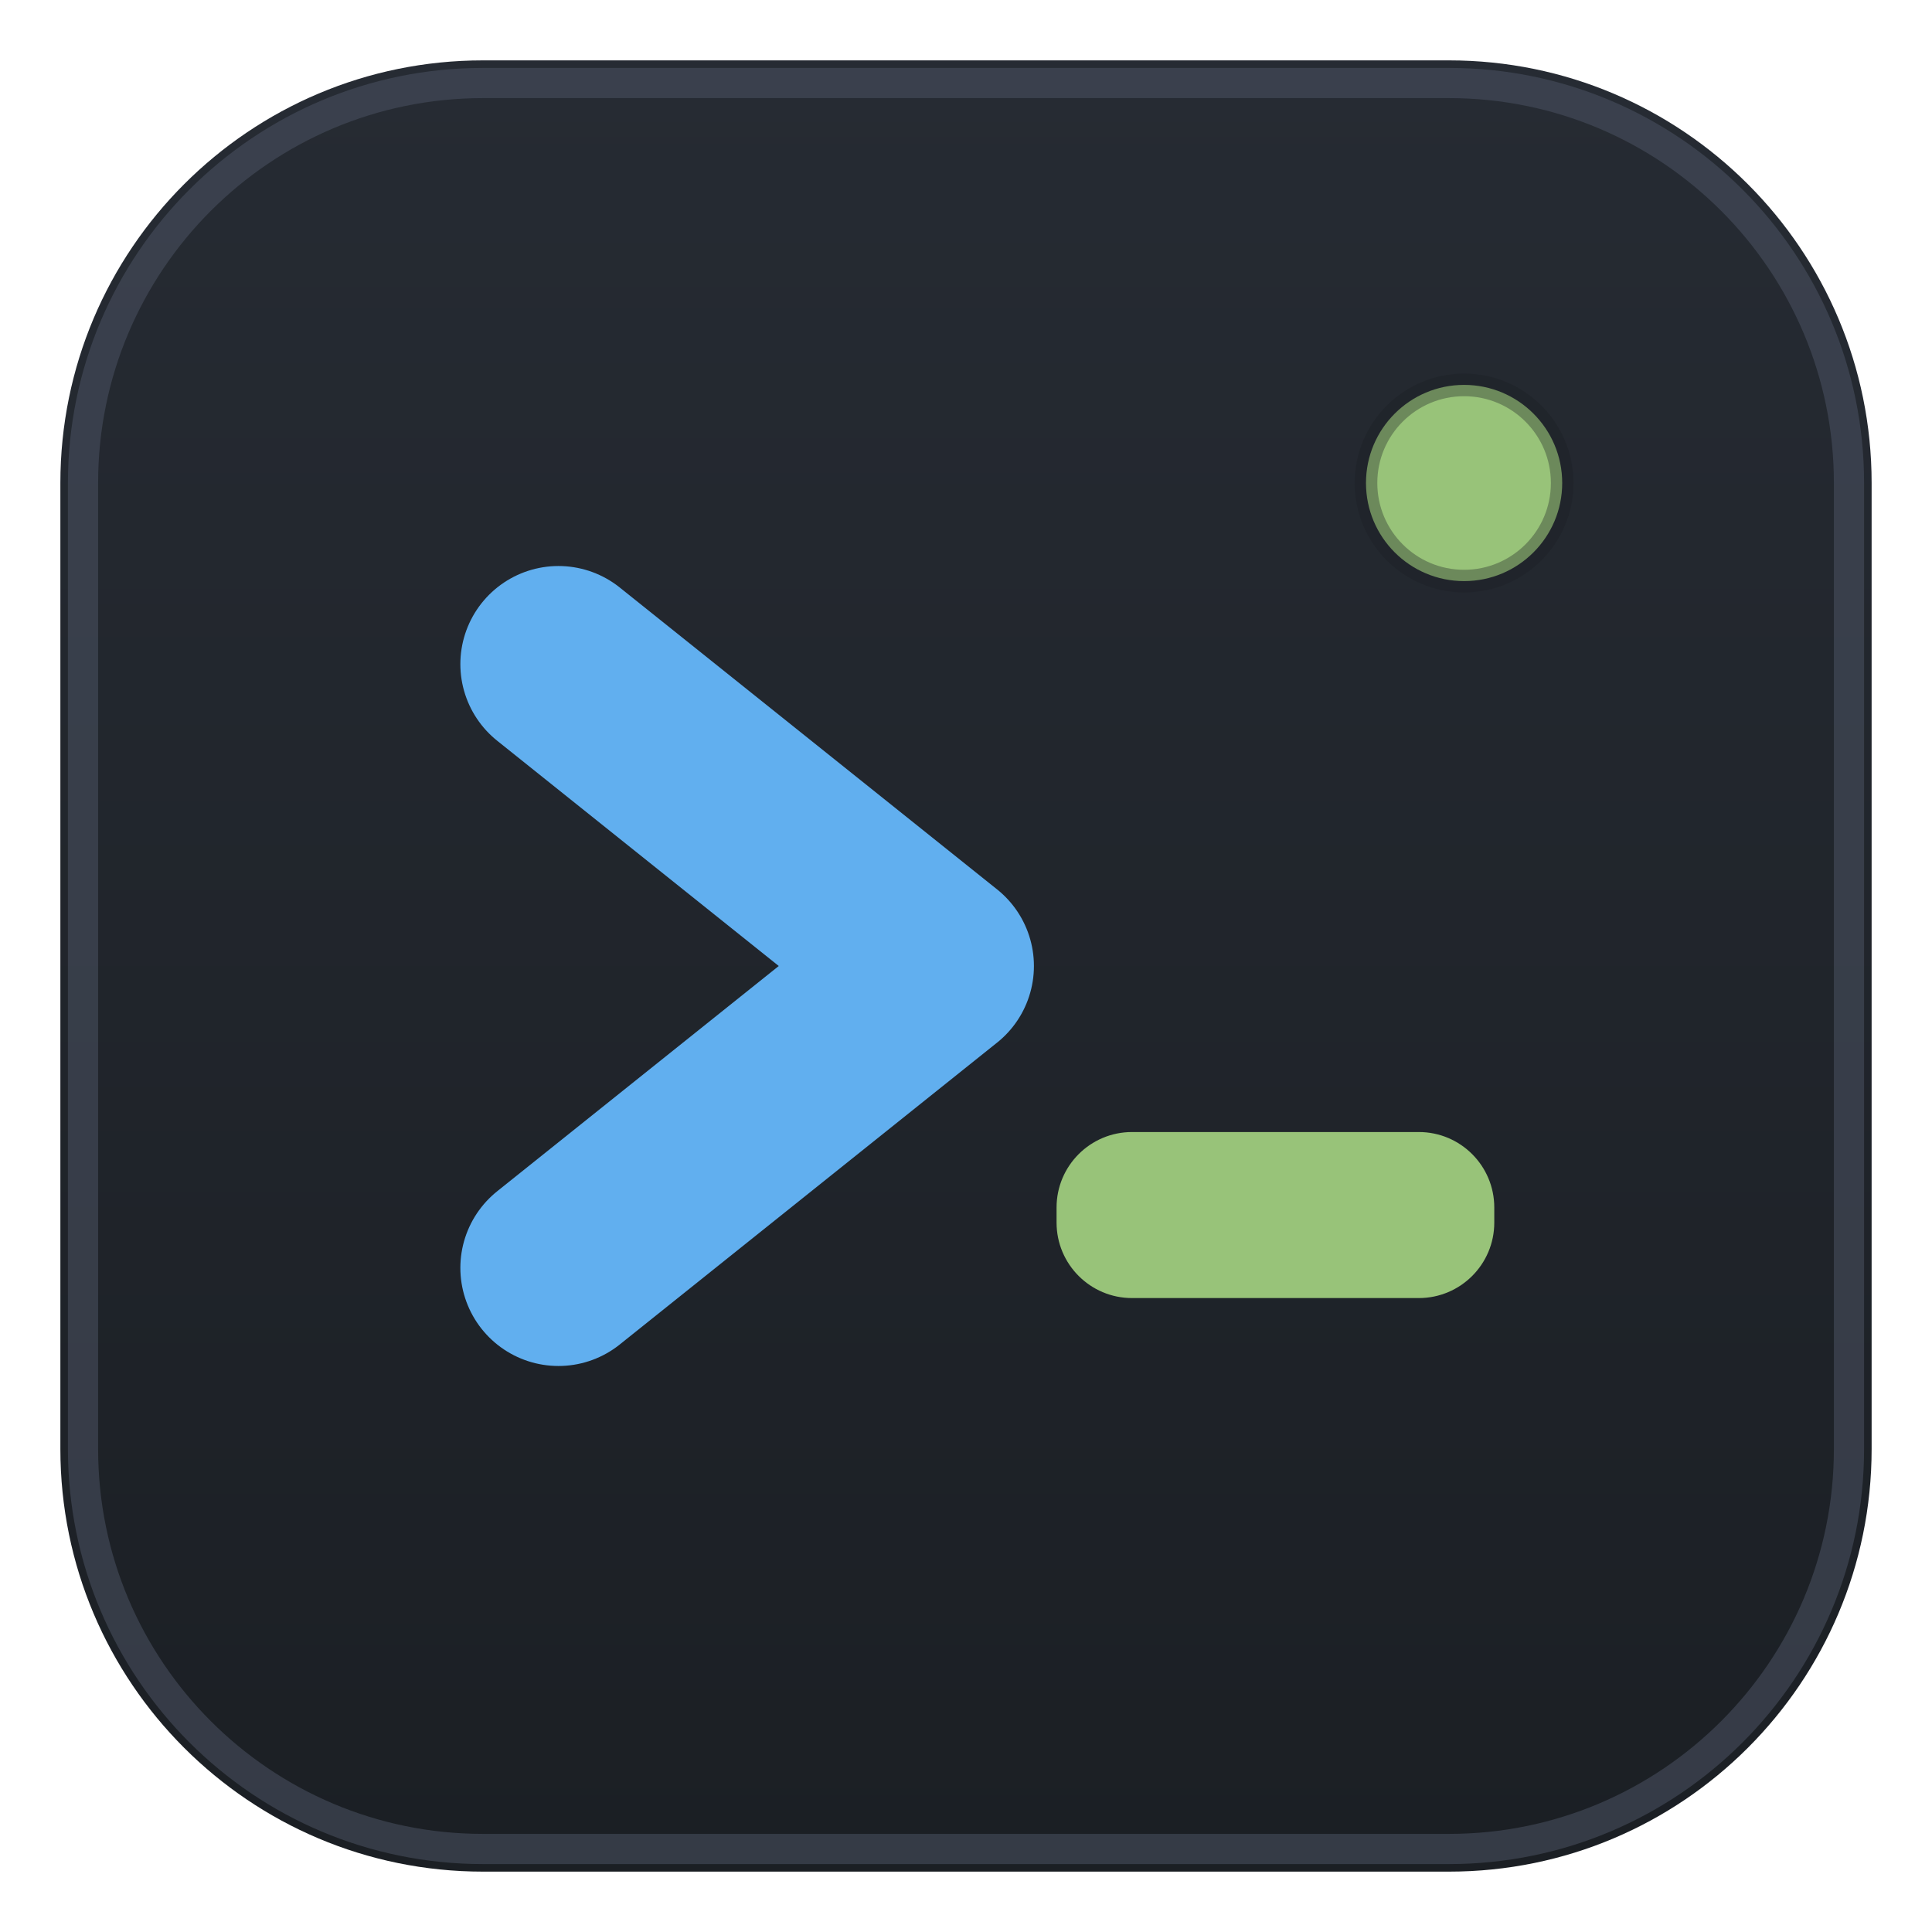
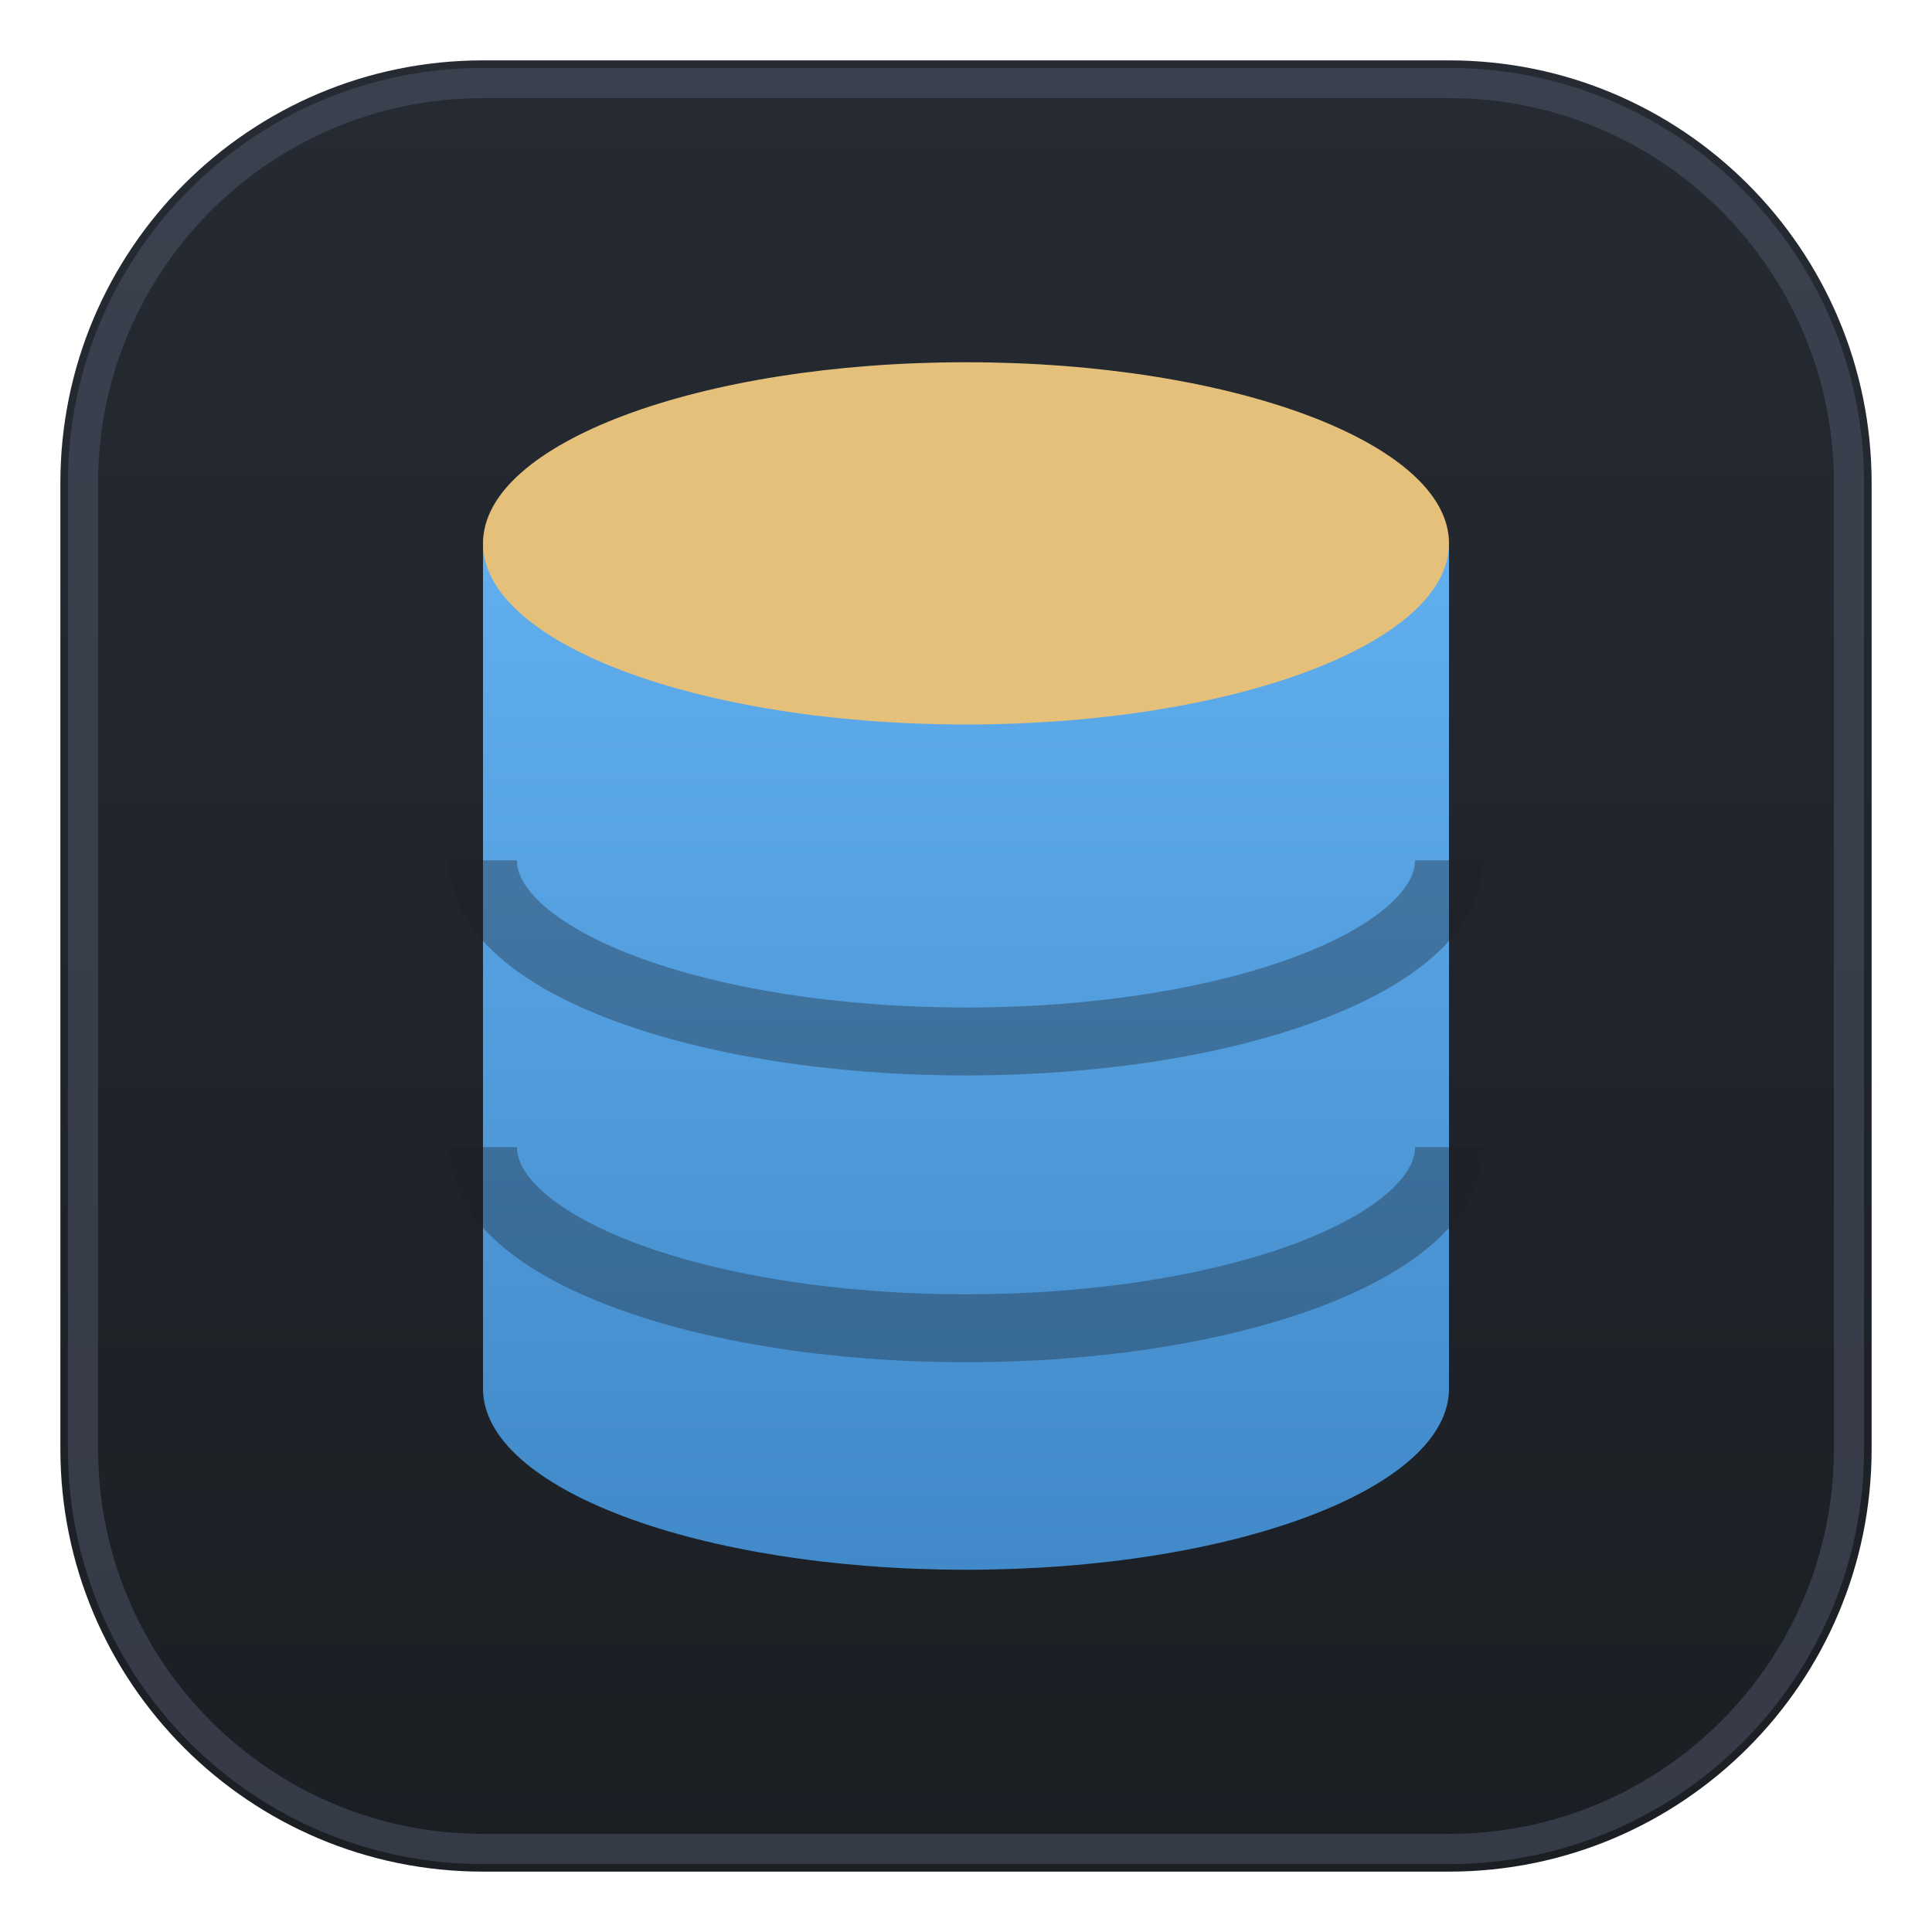
<svg xmlns="http://www.w3.org/2000/svg" viewBox="0 0 256 256">
  <defs>
    <linearGradient id="bg" x1="0" y1="0" x2="0" y2="1">
      <stop offset="0" stop-color="#262b33" />
      <stop offset="1" stop-color="#1b1f24" />
    </linearGradient>
+     <linearGradient id="barrel" x1="0" y1="0" x2="0" y2="1">
+       <stop offset="0" stop-color="#61afef" />
+       <stop offset="1" stop-color="#4189c8" />
+     </linearGradient>
  </defs>
  <rect x="8" y="8" width="240" height="240" rx="56" fill="url(#bg)" />
  <rect x="11" y="11" width="234" height="234" rx="53" fill="none" stroke="#4b5263" stroke-opacity="0.55" stroke-width="4" />
-   <path d="M 74 88 L 124 128 L 74 168" fill="none" stroke="#61afef" stroke-width="26" stroke-linecap="round" stroke-linejoin="round" />
-   <rect x="140" y="150" width="58" height="22" rx="10" fill="#98c379" />
-   <circle cx="194" cy="64" r="13" fill="#98c379" />
-   <circle cx="194" cy="64" r="13" fill="none" stroke="#1b1f24" stroke-opacity="0.35" stroke-width="3" />
+   <path d="M 64 72 L 64 184 A 64 24 0 0 0 192 184 L 192 72 Z" fill="url(#barrel)" />
+   <ellipse cx="128" cy="72" rx="64" ry="24" fill="#e5c07b" />
+   <path d="M 64 114 A 64 24 0 0 0 192 114" fill="none" stroke="#1b1f24" stroke-opacity="0.34" stroke-width="9" />
+   <path d="M 64 152 A 64 24 0 0 0 192 152" fill="none" stroke="#1b1f24" stroke-opacity="0.34" stroke-width="9" />
</svg>
